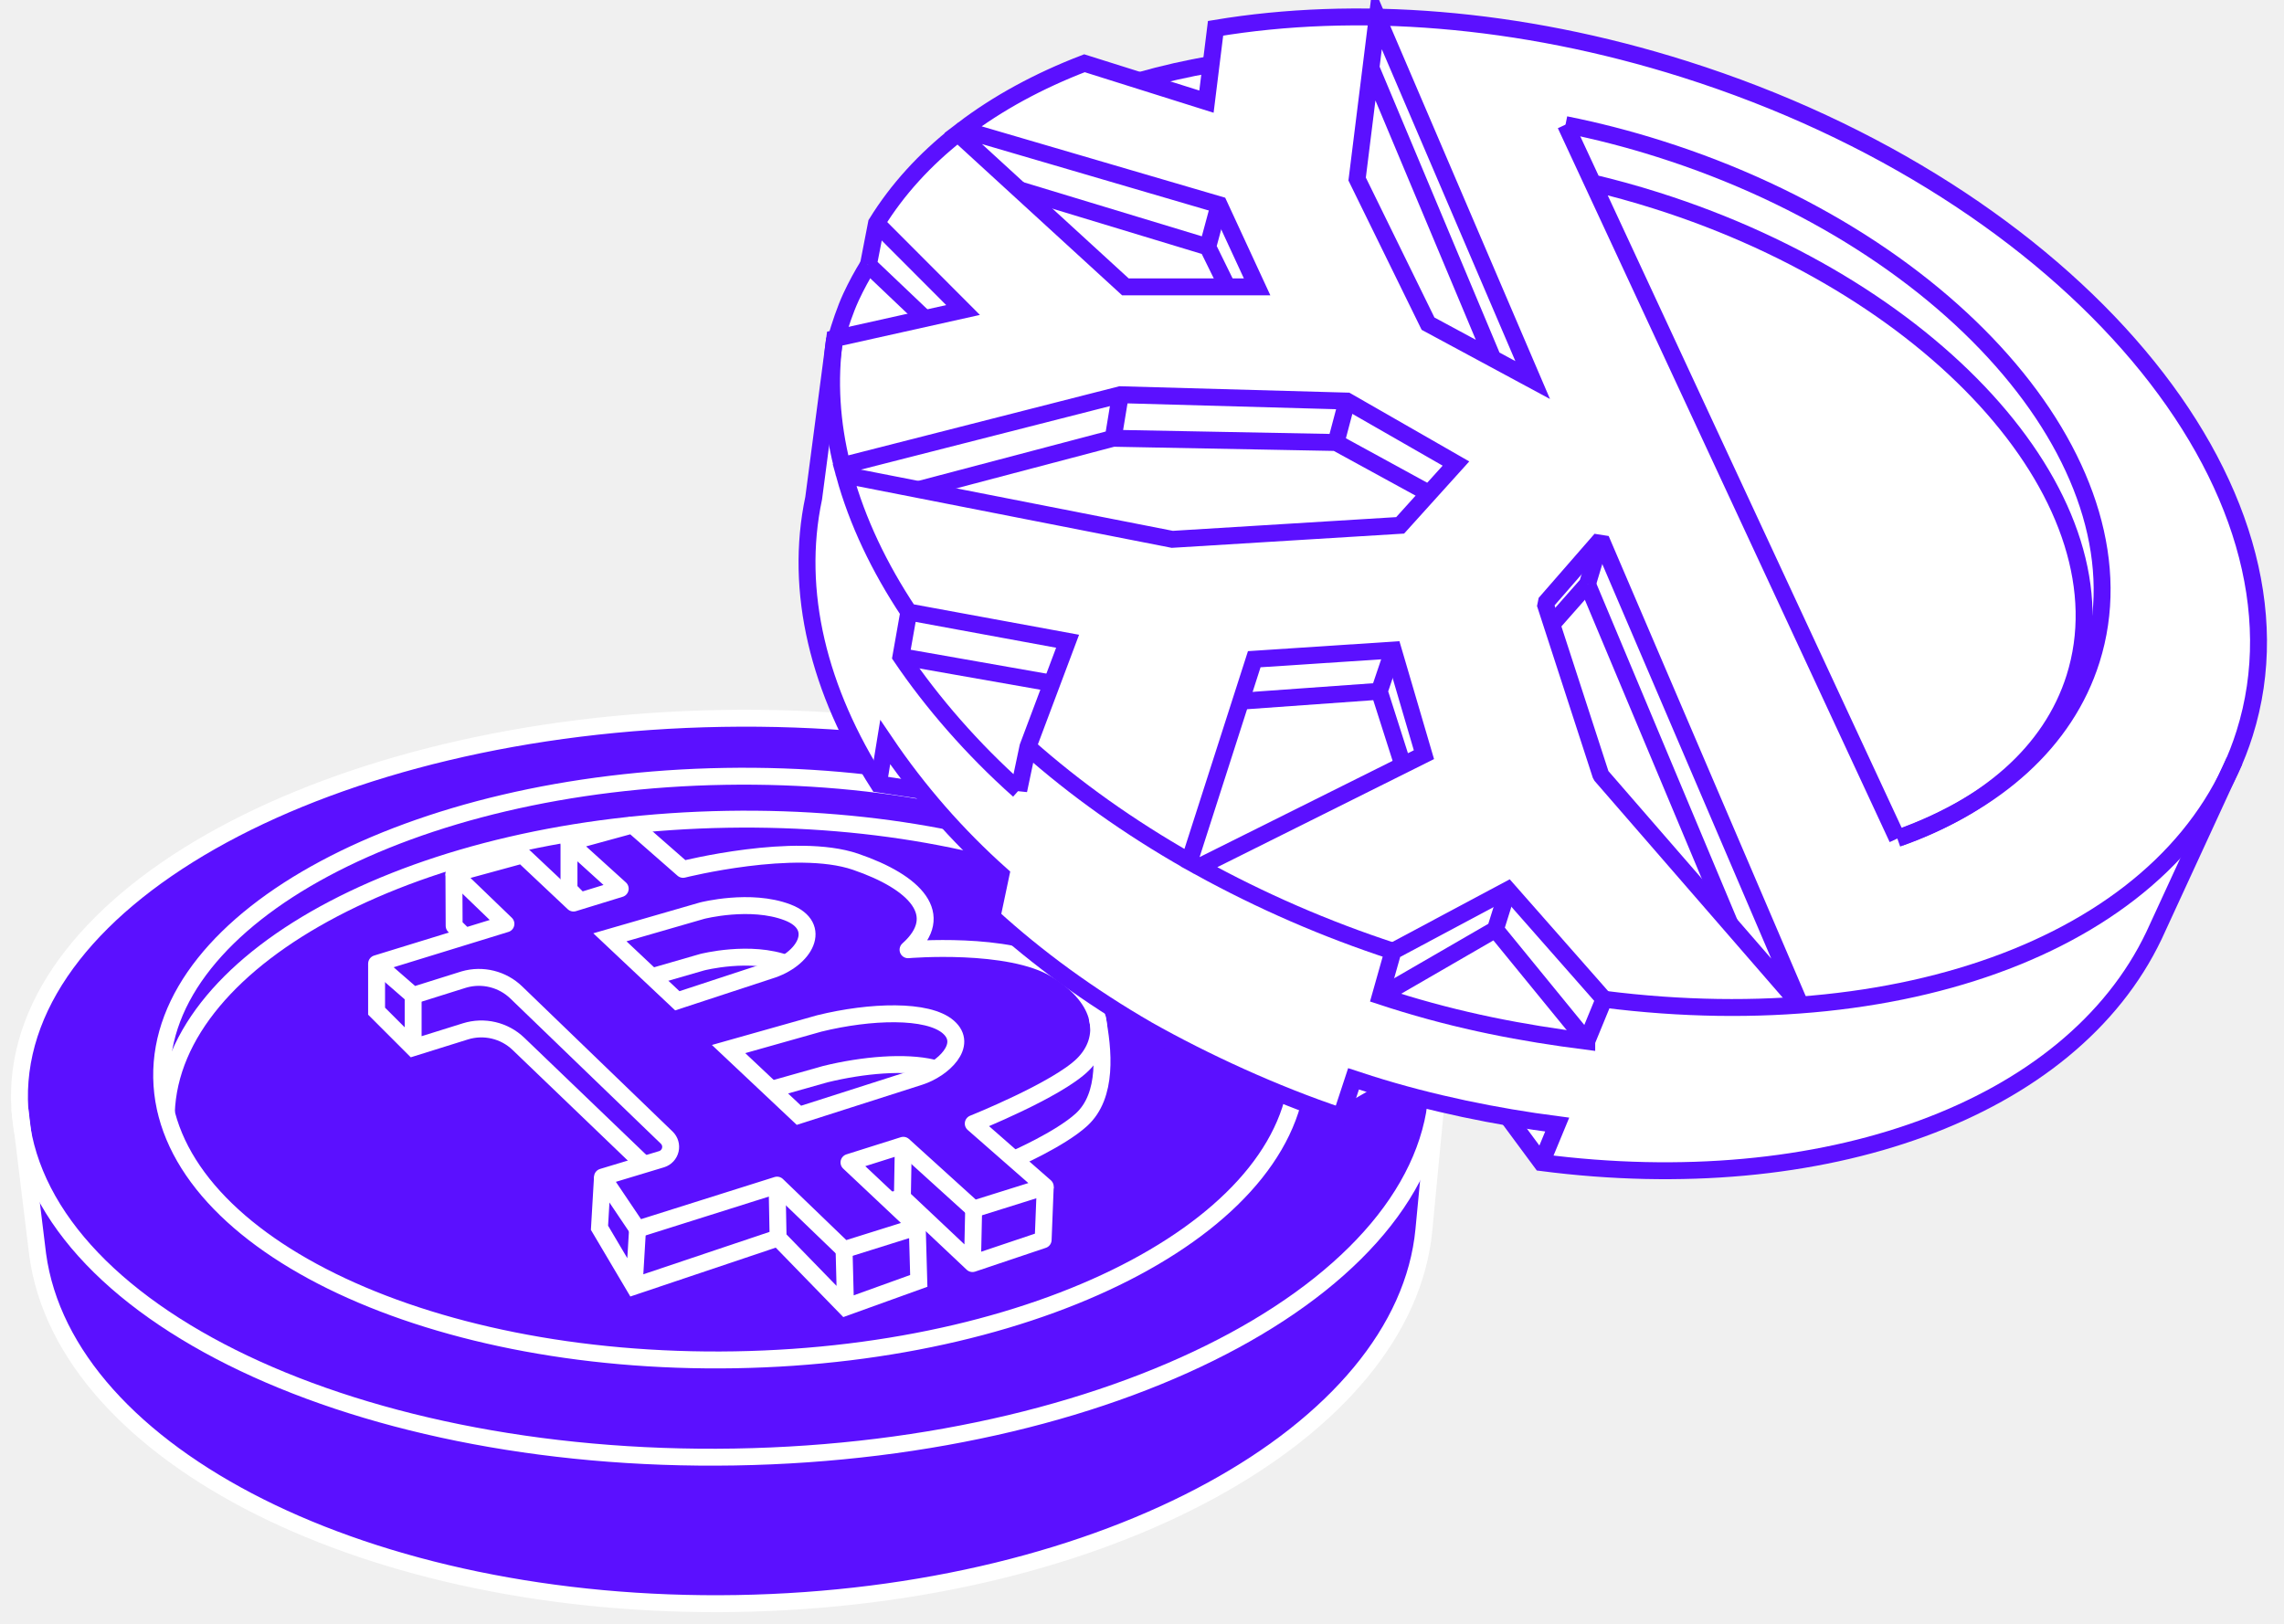
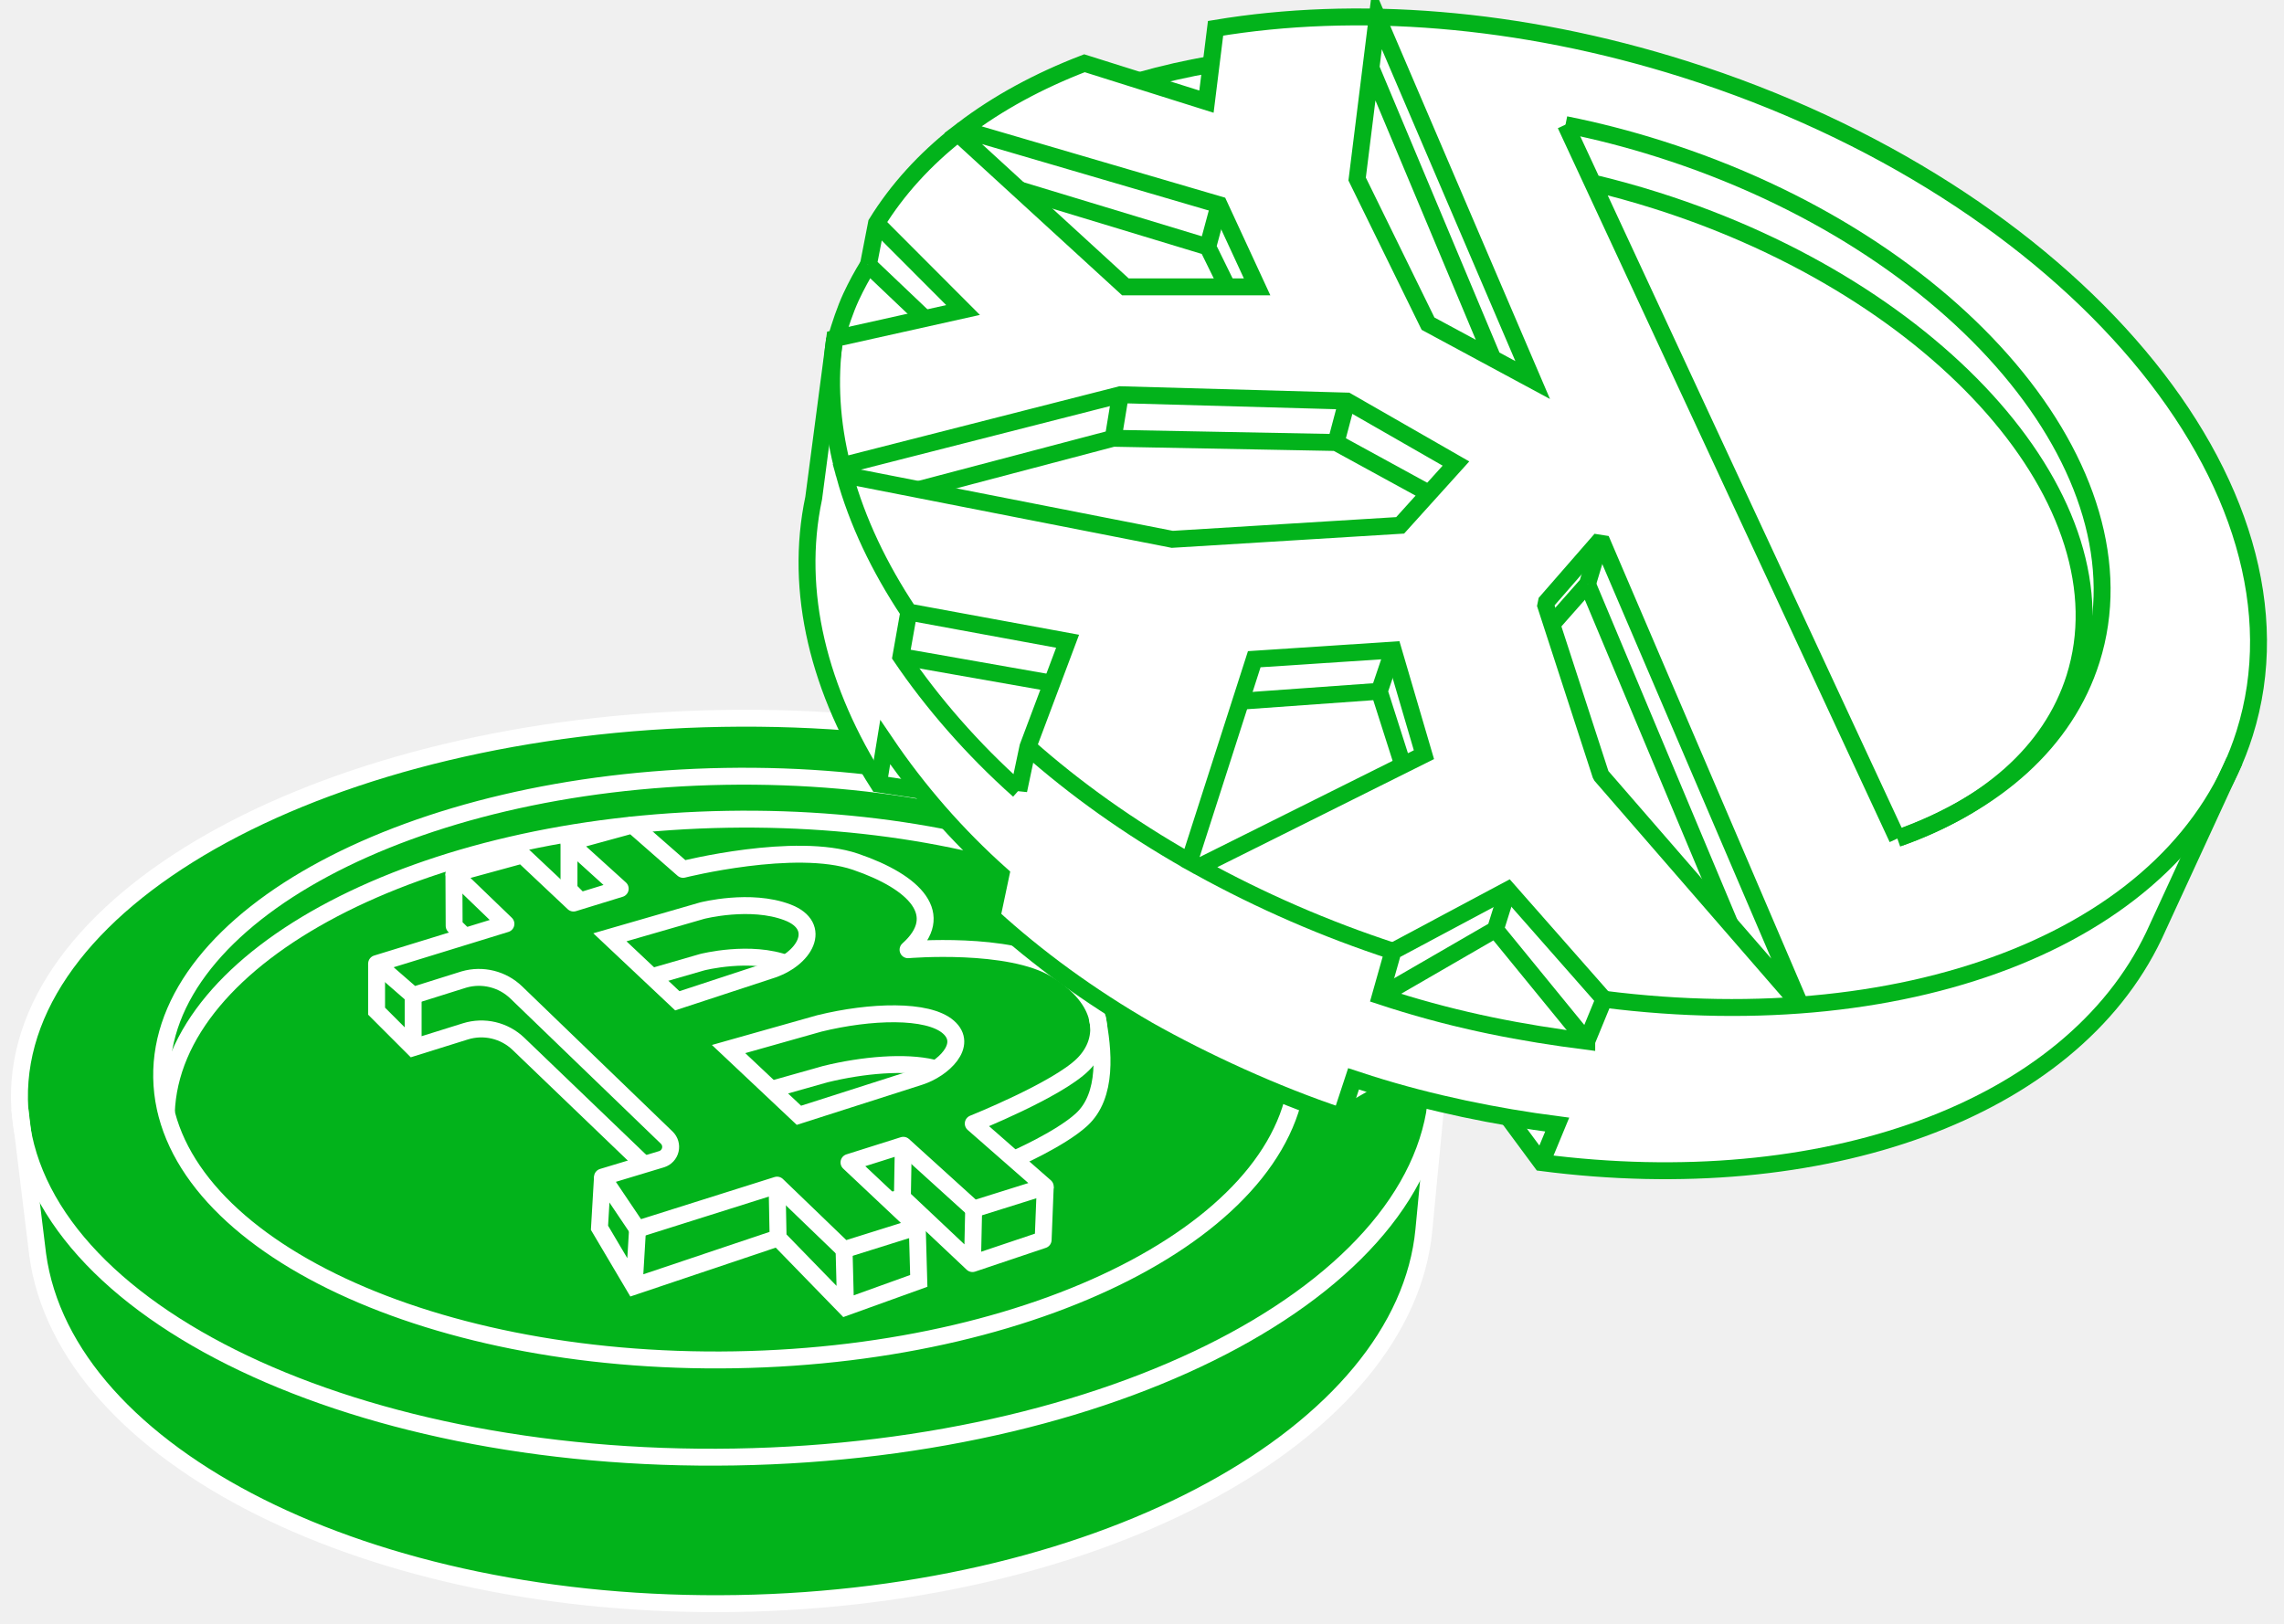
<svg xmlns="http://www.w3.org/2000/svg" height="96" width="135">
  <g fill="none" fill-rule="evenodd">
-     <path d="M84.956 64.389h-.003c.014-.262.021-.525.017-.79-.203-12.057-19.131-21.515-42.277-21.125-23.146.389-41.745 10.48-41.541 22.539.003.173.01.346.02.52l.001.006c.028.447.084.89.163 1.33l.893 7.312C3.849 86.058 21.804 95.166 43.55 94.8c21.804-.368 39.478-10.127 40.612-22.095l.7-7.337c.041-.298.069-.598.087-.9l.007-.08z" fill="#5b10ff" />
+     <path d="M84.956 64.389h-.003c.014-.262.021-.525.017-.79-.203-12.057-19.131-21.515-42.277-21.125-23.146.389-41.745 10.48-41.541 22.539.003.173.01.346.02.52l.001.006c.028.447.084.89.163 1.33l.893 7.312C3.849 86.058 21.804 95.166 43.55 94.8c21.804-.368 39.478-10.127 40.612-22.095l.7-7.337c.041-.298.069-.598.087-.9l.007-.08z" fill="#02b31b" />
    <g stroke="#fff">
      <path d="M84.97 63.6c.203 12.058-18.396 22.149-41.542 22.539-23.145.39-42.074-9.069-42.277-21.127s18.396-22.149 41.542-22.539c23.145-.39 42.073 9.07 42.277 21.127z" />
      <path d="M76.734 62.579c.16 9.525-14.747 17.5-33.298 17.813-18.55.312-33.72-7.155-33.88-16.68s14.748-17.5 33.299-17.813c18.55-.313 33.719 7.155 33.88 16.68z" />
      <path d="M9.832 65.78c.322-9.317 14.985-17.037 33.158-17.343 17.747-.3 32.385 6.58 33.656 15.564" />
      <path d="M84.956 64.389l-.794 8.316C83.028 84.672 65.354 94.432 43.55 94.8c-21.746.366-39.701-8.742-41.322-20.619l-1.056-8.649" />
      <path d="M37.38 48.773l2.995 2.624s6.628-1.668 10.19-.451c3.564 1.216 5.398 3.157 3.106 5.203 0 0 5.98-.516 8.734 1.163 2.927 1.784 3.118 4.122 1.601 5.624s-6.48 3.49-6.48 3.49l4.256 3.728-4.232 1.326-4.158-3.77-3.211 1.014 4.036 3.8-4.327 1.356-3.96-3.815-8.247 2.602-2.073-3.079 3.5-1.057a.762.762 0 0 0 .298-1.274l-8.891-8.58a3.18 3.18 0 0 0-3.095-.768l-3.002.943-2.16-1.881 7.644-2.353-3.075-2.964 4.052-1.107 3.018 2.842 2.76-.849-3.027-2.743 3.748-1.025" stroke-linejoin="round" />
      <path d="M40.034 59.167l-3.985-3.753 5.452-1.576s2.852-.735 5.043.1c2.143.816 1.042 2.81-1.075 3.445z" />
      <path d="M38.525 57.746l2.976-.86s2.852-.735 5.043.1m-3.48 5.035l5.368-1.516c3.017-.74 6.403-.847 7.62.212 1.217 1.058-.316 2.496-1.69 2.936l-7.14 2.284z" />
      <path d="M45.595 64.405l3.184-.9c2.262-.555 4.732-.753 6.34-.371m-32.86-6.163v2.81l2.16 2.16 3.088-.965a3.168 3.168 0 0 1 3.14.74l7.437 7.143M24.42 58.852v3.09m11.19 7.646l-.176 2.999 2.047 3.46 8.51-2.86 3.986 4.1 4.329-1.56-.09-3.202m-16.533.142l-.202 3.38m8.45-5.982l.06 3.121m3.899.694l.087 3.407" />
      <path d="M52.604 71.006l.733-.21 4.143 3.907 4.177-1.404.124-3.145M57.55 71.48l-.07 3.223m-4.088-6.992l-.055 3.085m11.51-10.664c.384 1.958.642 4.642-.929 6.07-1.274 1.158-3.981 2.335-3.981 2.335" stroke-linejoin="round" />
      <path d="M33.631 49.797v2.793l.666.677" />
      <path d="M26.829 51.654l.014 3.082.642.627" stroke-linejoin="round" />
    </g>
    <path d="M82.015 64.413L79.272 66c-3.932-1.31-8.093-3.228-11.44-5.119-3.443-1.987-6.532-4.242-9.198-6.676l.528-2.498a41.369 41.369 0 0 1-4.737-4.98l-2.505-.377c-3.521-5.497-4.994-11.372-3.826-16.899l1.24-9.432.083.005c.243-.811.53-1.7.89-2.477.305-.653.645-1.283 1.022-1.887l.477-2.46c1.232-1.998 2.857-3.773 4.81-5.31l.292-.226c2.07-1.576 4.492-2.89 7.192-3.925l3.276 1.021a41.997 41.997 0 0 1 4.208-.962l.264-2.125C80.075.302 89.766.989 99.573 4.092c22.836 7.224 37.654 24.807 33.098 39.272a17.66 17.66 0 0 1-.596 1.614l-4.755 10.324c-4.945 10.395-19.592 15.587-36.207 13.43l-1.987-2.684a63.917 63.917 0 0 1-7.11-1.635" fill="#fff" />
-     <g stroke="#5b10ff">
+     <g stroke="#02b31b">
      <path d="M67.376 4.76a42.408 42.408 0 0 1 4.227-.96m20.93 3.568a52.44 52.44 0 0 1 5.556 1.434c17.601 5.568 29.031 19.091 25.531 30.205-1.532 4.863-5.667 8.458-11.31 10.499" />
      <path d="M94.135 10.814c1.247.296 2.505.643 3.764 1.042 16.881 5.34 27.953 17.97 24.728 28.21-1.392 4.42-5.221 7.67-10.48 9.51M93.829 34.534l8.423 20.091M81.033 4.014l7.205 17.187m4.295-13.833l19.613 42.207M49.417 20.024c.243-.811.53-1.7.89-2.477.305-.653.645-1.283 1.021-1.887M81.406 1.014l-1.19 9.571 4.191 8.55 6.185 3.334z" />
      <path d="M94.624 31.886l-3.301 3.788 3.301 10.163 11.786 13.578z" stroke-linejoin="bevel" />
      <path d="M94.624 31.886l-.795 2.647m-2.103 2.384l2.103-2.384m-33.604-23.32l11.16 3.385 1.16 2.362m-1.16-2.362l.673-2.494m-18.343 24.08c-1.76-2.644-3.048-5.37-3.8-8.1l19.374 3.802 13.47-.827 3.298-3.654-6.44-3.694-13.396-.375-16.448 4.196c-.627-2.526-.792-5.05-.44-7.513l7.59-1.691-5.117-5.128m8.408 33.526c-2.743-2.436-5.136-5.206-6.964-7.907l.466-2.635 9.386 1.727-2.345 6.244-.543 2.572z" />
      <path d="M51.329 15.66l.477-2.46c1.232-1.998 2.857-3.773 4.81-5.31l9.904 9.07h7.784l-2.245-4.856-15.15-4.44c2.069-1.576 4.491-2.89 7.19-3.925l7.211 2.27.538-4.336C80.075.302 89.766.989 99.573 4.092c22.836 7.224 37.655 24.807 33.098 39.272-3.766 11.956-19.59 18.039-37.862 15.71M54.664 18.831l-3.335-3.171" />
      <path d="M54.294 28.943l11.503-3.032 13.172.25 5.496 3.007m-5.497-3.007l.649-2.45m-13.396-.375l-.424 2.575M53.25 38.819l8.922 1.571m20.165 15.845a66.56 66.56 0 0 1-11.47-4.985l13.297-6.633-1.815-6.184-8.214.54-3.839 11.957c-3.562-2.022-6.766-4.31-9.54-6.774" />
      <path d="M73.338 41.455l8.187-.587 1.395 4.37m-.571-6.805l-.823 2.435m12.261 20.694l1.022-2.488-5.687-6.462-6.785 3.623-.749 2.65c.244.081.49.16.736.238 3.96 1.253 7.63 1.951 11.463 2.44z" />
      <path d="M81.588 58.886l6.8-3.935 5.399 6.612m-5.399-6.612l.734-2.338m42.953-7.635l-4.757 10.325c-4.944 10.394-19.591 15.587-36.206 13.43l-1.986-2.685" />
      <path d="M79.272 66l.731-2.218c.313.104.627.205.943.305 3.672 1.162 7.528 1.938 11.095 2.4l-.929 2.246" />
      <path d="M51.919 46.351l.402-2.472a41.958 41.958 0 0 0 6.841 7.828l-.527 2.498c2.665 2.434 5.755 4.689 9.196 6.677 3.348 1.89 7.51 3.808 11.441 5.118l2.743-1.587" />
      <path d="M49.334 20.019l-1.24 9.431c-1.168 5.528.306 11.403 3.826 16.9l2.506.376" />
    </g>
  </g>
</svg>
